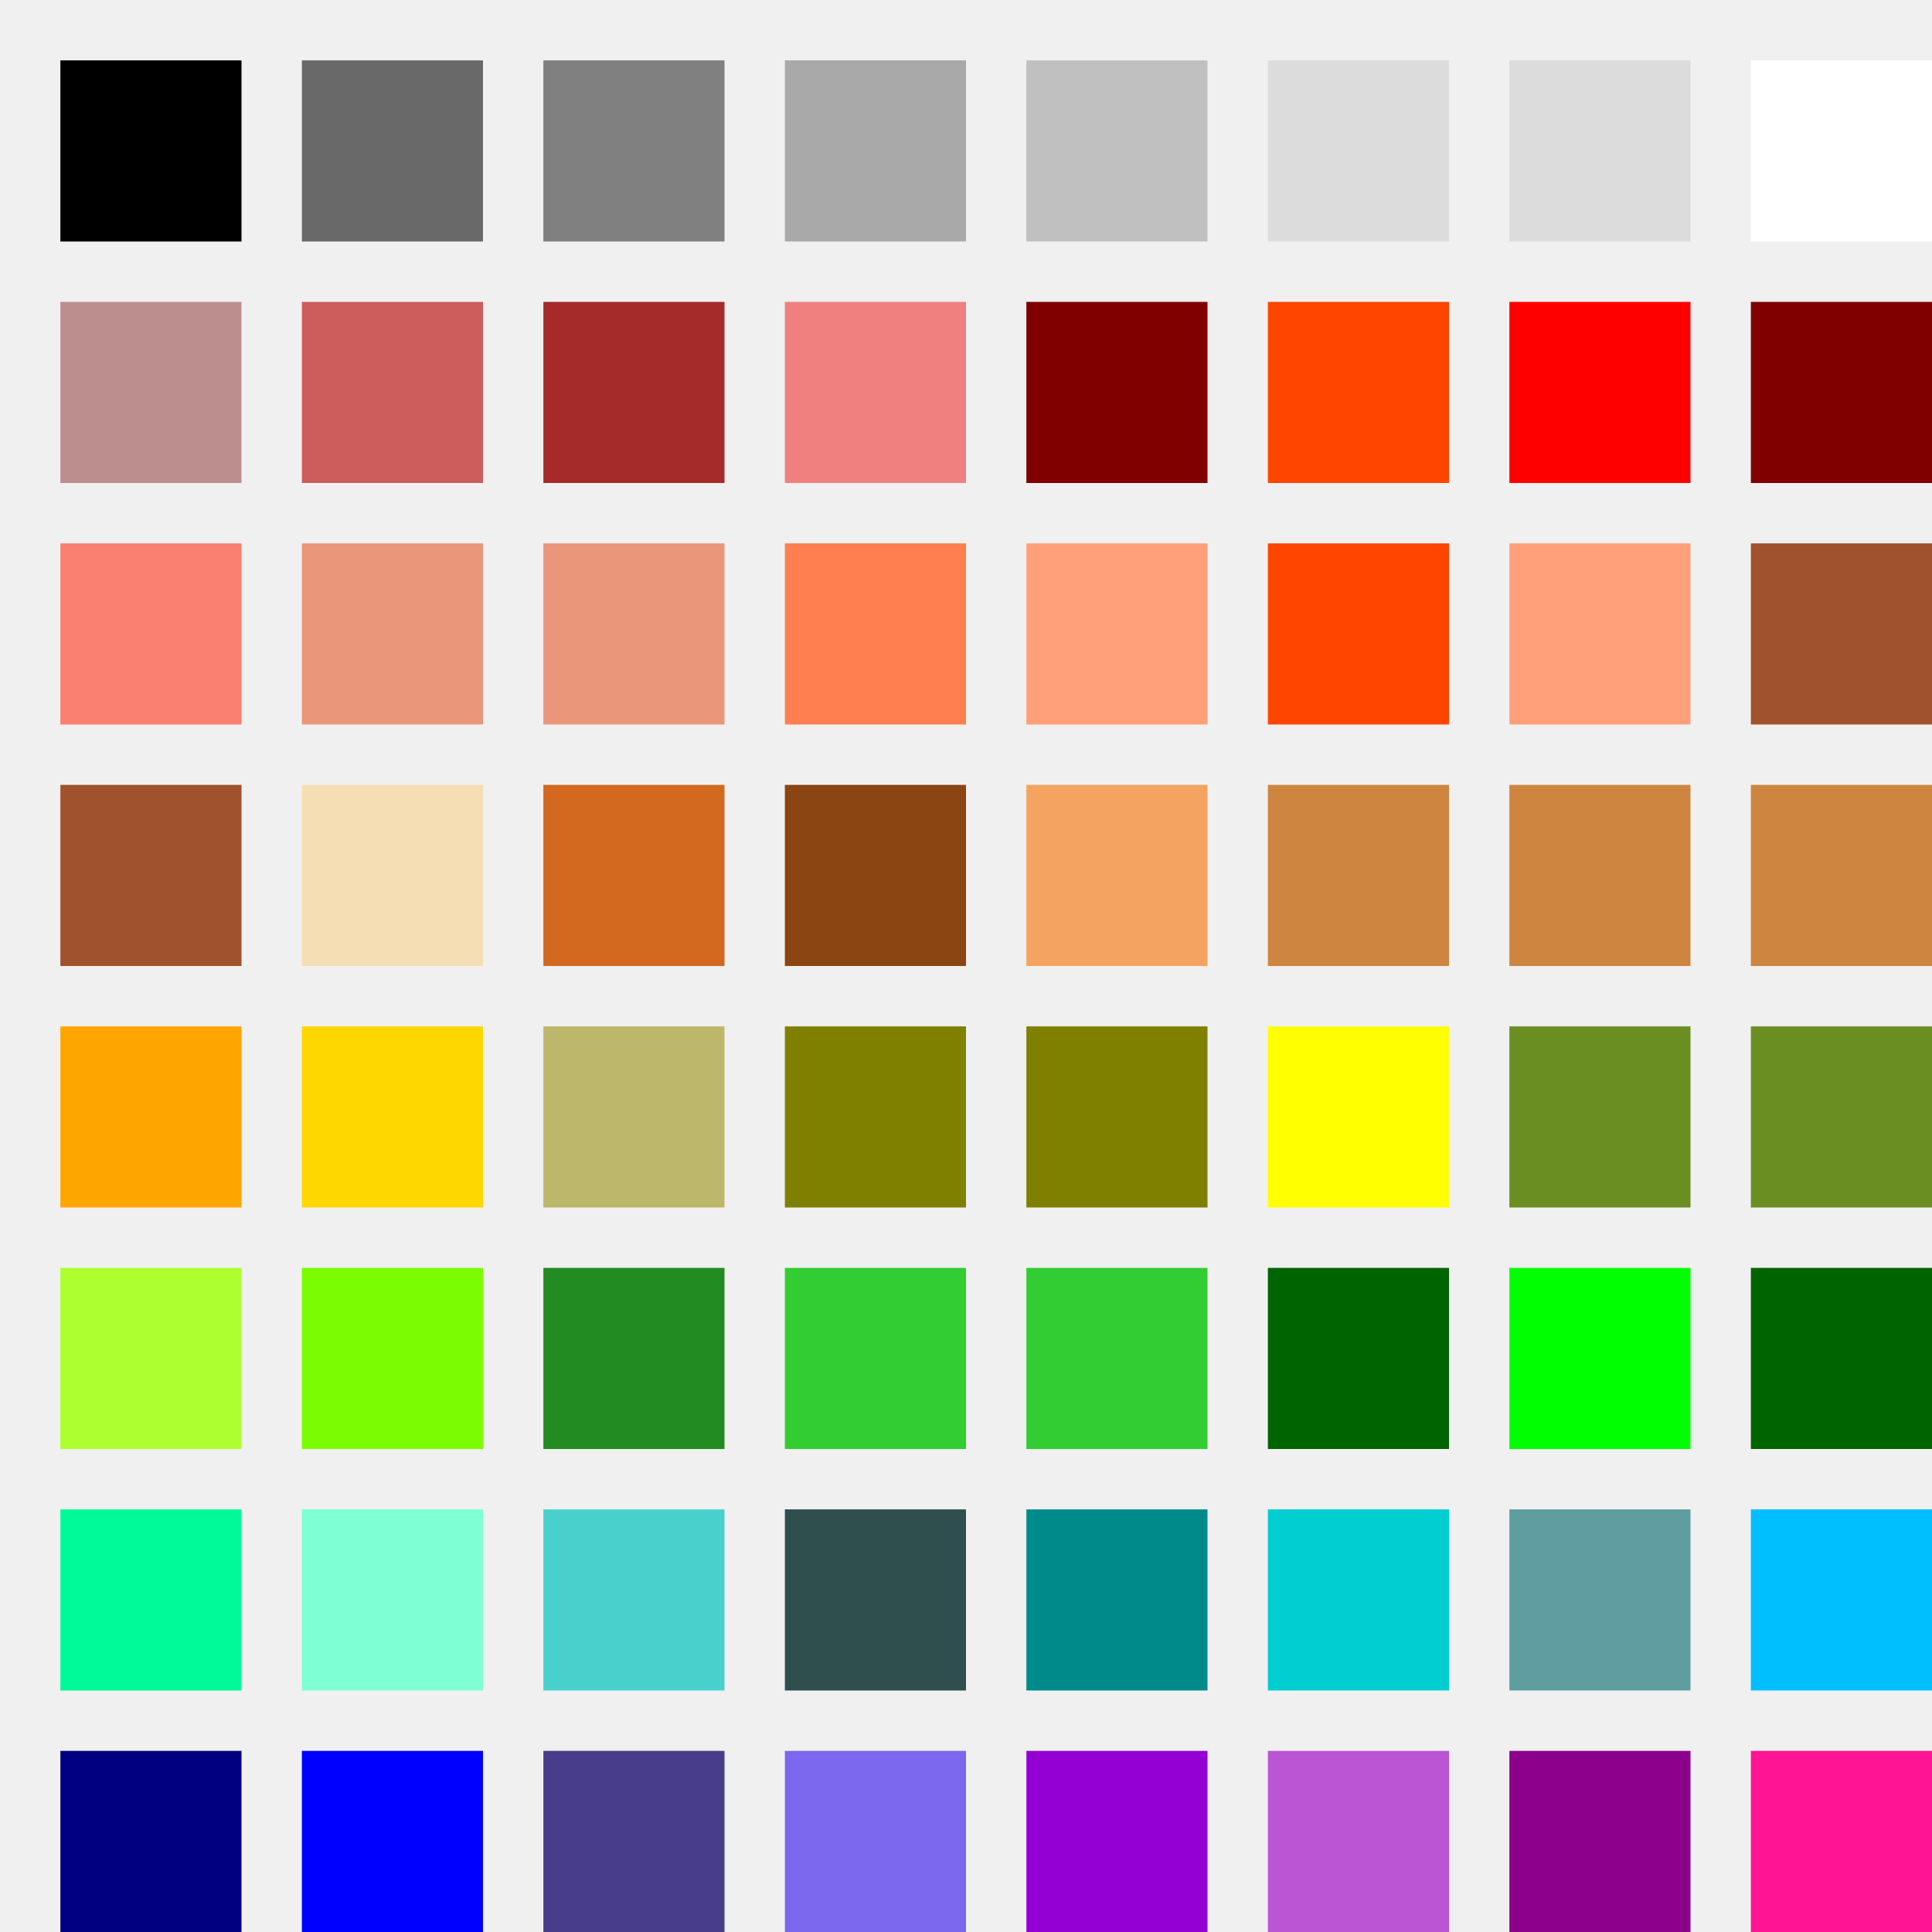
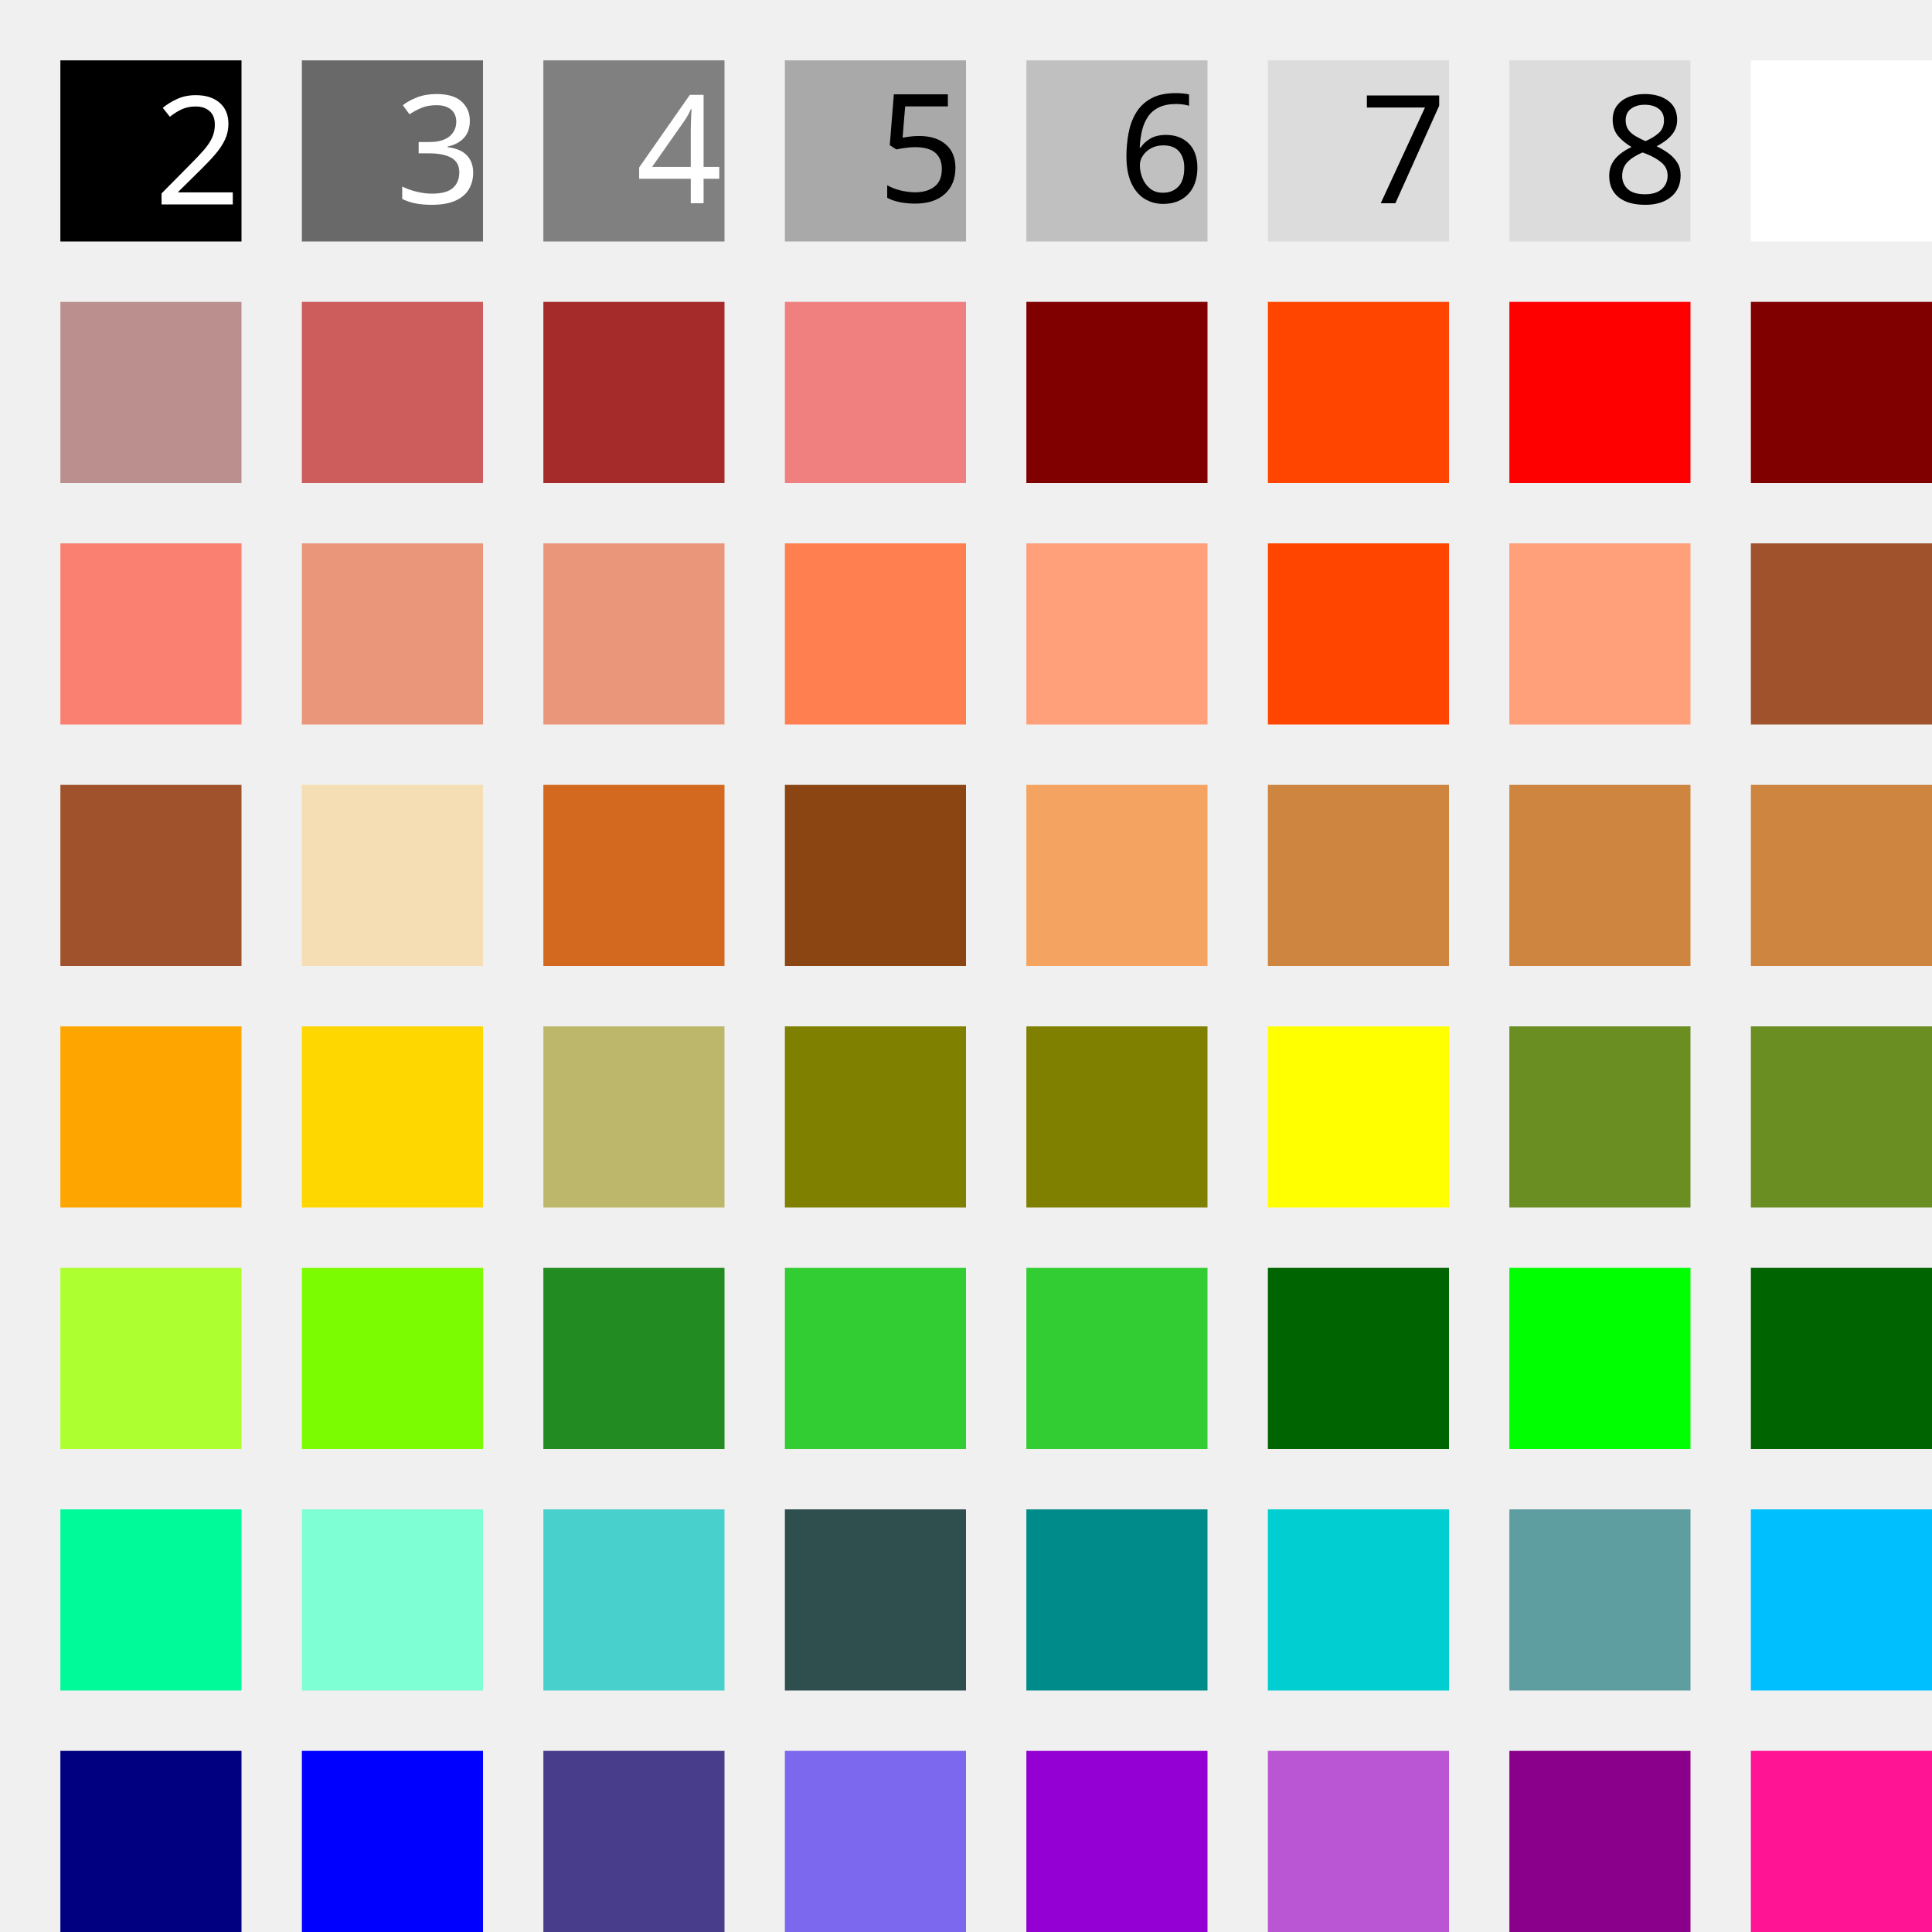
<svg xmlns="http://www.w3.org/2000/svg" width="1024" height="1024" viewBox="0 0 1024 1024" id="svg2" version="1.1">
  <defs id="defs4" />
  <g id="layer1" transform="translate(0,-28.36216)">
    <rect style="opacity:1;fill:#000000;fill-opacity:1;stroke:none;stroke-width:2;stroke-linecap:round;stroke-linejoin:miter;stroke-miterlimit:4;stroke-dasharray:none;stroke-dashoffset:0;stroke-opacity:1" id="rect4142" width="96" height="96" x="32" y="60.362" />
    <rect style="opacity:1;fill:#696969;fill-opacity:1;stroke:none;stroke-width:2;stroke-linecap:round;stroke-linejoin:miter;stroke-miterlimit:4;stroke-dasharray:none;stroke-dashoffset:0;stroke-opacity:1" id="rect4142-3" width="96" height="96" x="160" y="60.362" />
    <rect style="opacity:1;fill:#808080;fill-opacity:1;stroke:none;stroke-width:2;stroke-linecap:round;stroke-linejoin:miter;stroke-miterlimit:4;stroke-dasharray:none;stroke-dashoffset:0;stroke-opacity:1" id="rect4142-3-4" width="96" height="96" x="288" y="60.362" />
    <rect style="opacity:1;fill:#a9a9a9;fill-opacity:1;stroke:none;stroke-width:2;stroke-linecap:round;stroke-linejoin:miter;stroke-miterlimit:4;stroke-dasharray:none;stroke-dashoffset:0;stroke-opacity:1" id="rect4142-3-4-8" width="96" height="96" x="416" y="60.362" />
    <rect style="opacity:1;fill:#c0c0c0;fill-opacity:1;stroke:none;stroke-width:2;stroke-linecap:round;stroke-linejoin:miter;stroke-miterlimit:4;stroke-dasharray:none;stroke-dashoffset:0;stroke-opacity:1" id="rect4142-3-4-8-8" width="96" height="96" x="544" y="60.362" />
    <rect style="opacity:1;fill:#dcdcdc;fill-opacity:1;stroke:none;stroke-width:2;stroke-linecap:round;stroke-linejoin:miter;stroke-miterlimit:4;stroke-dasharray:none;stroke-dashoffset:0;stroke-opacity:1" id="rect4142-3-4-8-8-0" width="96" height="96" x="672" y="60.362" />
    <rect style="opacity:1;fill:#dcdcdc;fill-opacity:1;stroke:none;stroke-width:2;stroke-linecap:round;stroke-linejoin:miter;stroke-miterlimit:4;stroke-dasharray:none;stroke-dashoffset:0;stroke-opacity:1" id="rect4142-3-4-8-8-0-0" width="96" height="96" x="800" y="60.362" />
    <rect style="opacity:1;fill:#ffffff;fill-opacity:1;stroke:none;stroke-width:2;stroke-linecap:round;stroke-linejoin:miter;stroke-miterlimit:4;stroke-dasharray:none;stroke-dashoffset:0;stroke-opacity:1" id="rect4142-3-4-8-8-0-0-0" width="96" height="96" x="928" y="60.362" />
    <rect style="opacity:1;fill:#bc8f8f;fill-opacity:1;stroke:none;stroke-width:2;stroke-linecap:round;stroke-linejoin:miter;stroke-miterlimit:4;stroke-dasharray:none;stroke-dashoffset:0;stroke-opacity:1" id="rect4142-2" width="96" height="96" x="32" y="188.362" />
    <rect style="opacity:1;fill:#808000;fill-opacity:1;stroke:none;stroke-width:2;stroke-linecap:round;stroke-linejoin:miter;stroke-miterlimit:4;stroke-dasharray:none;stroke-dashoffset:0;stroke-opacity:1" id="rect4142-3-7" width="96" height="96" x="416" y="572.362" />
    <rect style="opacity:1;fill:#d2691e;fill-opacity:1;stroke:none;stroke-width:2;stroke-linecap:round;stroke-linejoin:miter;stroke-miterlimit:4;stroke-dasharray:none;stroke-dashoffset:0;stroke-opacity:1" id="rect4142-3-4-4" width="96" height="96" x="288" y="444.362" />
    <rect style="opacity:1;fill:#f08080;fill-opacity:1;stroke:none;stroke-width:2;stroke-linecap:round;stroke-linejoin:miter;stroke-miterlimit:4;stroke-dasharray:none;stroke-dashoffset:0;stroke-opacity:1" id="rect4142-3-4-8-2" width="96" height="96" x="416" y="188.362" />
    <rect style="opacity:1;fill:#800000;fill-opacity:1;stroke:none;stroke-width:2;stroke-linecap:round;stroke-linejoin:miter;stroke-miterlimit:4;stroke-dasharray:none;stroke-dashoffset:0;stroke-opacity:1" id="rect4142-3-4-8-8-4" width="96" height="96" x="544" y="188.362" />
    <rect style="opacity:1;fill:#ff4500;fill-opacity:1;stroke:none;stroke-width:2;stroke-linecap:round;stroke-linejoin:miter;stroke-miterlimit:4;stroke-dasharray:none;stroke-dashoffset:0;stroke-opacity:1" id="rect4142-3-4-8-8-0-9" width="96" height="96" x="672" y="188.362" />
    <rect style="opacity:1;fill:#ff0000;fill-opacity:1;stroke:none;stroke-width:2;stroke-linecap:round;stroke-linejoin:miter;stroke-miterlimit:4;stroke-dasharray:none;stroke-dashoffset:0;stroke-opacity:1" id="rect4142-3-4-8-8-0-0-09" width="96" height="96" x="800" y="188.362" />
    <rect style="opacity:1;fill:#800000;fill-opacity:1;stroke:none;stroke-width:2;stroke-linecap:round;stroke-linejoin:miter;stroke-miterlimit:4;stroke-dasharray:none;stroke-dashoffset:0;stroke-opacity:1" id="rect4142-3-4-8-8-0-0-0-9" width="96" height="96" x="928" y="188.362" />
    <rect style="opacity:1;fill:#fa8072;fill-opacity:1;stroke:none;stroke-width:2;stroke-linecap:round;stroke-linejoin:miter;stroke-miterlimit:4;stroke-dasharray:none;stroke-dashoffset:0;stroke-opacity:1" id="rect4142-28" width="96" height="96" x="32" y="316.362" />
    <rect style="opacity:1;fill:#cd5c5c;fill-opacity:1;stroke:none;stroke-width:2;stroke-linecap:round;stroke-linejoin:miter;stroke-miterlimit:4;stroke-dasharray:none;stroke-dashoffset:0;stroke-opacity:1" id="rect4142-3-5" width="96" height="96" x="160" y="188.362" />
    <rect style="opacity:1;fill:#e9967a;fill-opacity:1;stroke:none;stroke-width:2;stroke-linecap:round;stroke-linejoin:miter;stroke-miterlimit:4;stroke-dasharray:none;stroke-dashoffset:0;stroke-opacity:1" id="rect4142-3-4-3" width="96" height="96" x="288" y="316.362" />
    <rect style="opacity:1;fill:#ff7f50;fill-opacity:1;stroke:none;stroke-width:2;stroke-linecap:round;stroke-linejoin:miter;stroke-miterlimit:4;stroke-dasharray:none;stroke-dashoffset:0;stroke-opacity:1" id="rect4142-3-4-8-81" width="96" height="96" x="416" y="316.362" />
    <rect style="opacity:1;fill:#7b68ee;fill-opacity:1;stroke:none;stroke-width:2;stroke-linecap:round;stroke-linejoin:miter;stroke-miterlimit:4;stroke-dasharray:none;stroke-dashoffset:0;stroke-opacity:1" id="rect4142-3-4-8-8-8" width="96" height="96" x="416" y="956.362" />
    <rect style="opacity:1;fill:#ffa07a;fill-opacity:1;stroke:none;stroke-width:2;stroke-linecap:round;stroke-linejoin:miter;stroke-miterlimit:4;stroke-dasharray:none;stroke-dashoffset:0;stroke-opacity:1" id="rect4142-3-4-8-8-0-7" width="96" height="96" x="544" y="316.362" />
    <rect style="opacity:1;fill:#ffa07a;fill-opacity:1;stroke:none;stroke-width:2;stroke-linecap:round;stroke-linejoin:miter;stroke-miterlimit:4;stroke-dasharray:none;stroke-dashoffset:0;stroke-opacity:1" id="rect4142-3-4-8-8-0-0-6" width="96" height="96" x="800" y="316.362" />
    <rect style="opacity:1;fill:#a0522d;fill-opacity:1;stroke:none;stroke-width:2;stroke-linecap:round;stroke-linejoin:miter;stroke-miterlimit:4;stroke-dasharray:none;stroke-dashoffset:0;stroke-opacity:1" id="rect4142-3-4-8-8-0-0-0-2" width="96" height="96" x="928" y="316.362" />
    <rect style="opacity:1;fill:#a0522d;fill-opacity:1;stroke:none;stroke-width:2;stroke-linecap:round;stroke-linejoin:miter;stroke-miterlimit:4;stroke-dasharray:none;stroke-dashoffset:0;stroke-opacity:1" id="rect4142-2-1" width="96" height="96" x="32" y="444.362" />
    <rect style="opacity:1;fill:#f5deb3;fill-opacity:1;stroke:none;stroke-width:2;stroke-linecap:round;stroke-linejoin:miter;stroke-miterlimit:4;stroke-dasharray:none;stroke-dashoffset:0;stroke-opacity:1" id="rect4142-3-7-5" width="96" height="96" x="160" y="444.362" />
    <rect style="opacity:1;fill:#a52a2a;fill-opacity:1;stroke:none;stroke-width:2;stroke-linecap:round;stroke-linejoin:miter;stroke-miterlimit:4;stroke-dasharray:none;stroke-dashoffset:0;stroke-opacity:1" id="rect4142-3-4-4-3" width="96" height="96" x="288" y="188.362" />
    <rect style="opacity:1;fill:#8b4513;fill-opacity:1;stroke:none;stroke-width:2;stroke-linecap:round;stroke-linejoin:miter;stroke-miterlimit:4;stroke-dasharray:none;stroke-dashoffset:0;stroke-opacity:1" id="rect4142-3-4-8-2-4" width="96" height="96" x="416" y="444.362" />
    <rect style="opacity:1;fill:#f4a460;fill-opacity:1;stroke:none;stroke-width:2;stroke-linecap:round;stroke-linejoin:miter;stroke-miterlimit:4;stroke-dasharray:none;stroke-dashoffset:0;stroke-opacity:1" id="rect4142-3-4-8-8-4-8" width="96" height="96" x="544" y="444.362" />
    <rect style="opacity:1;fill:#cd853f;fill-opacity:1;stroke:none;stroke-width:2;stroke-linecap:round;stroke-linejoin:miter;stroke-miterlimit:4;stroke-dasharray:none;stroke-dashoffset:0;stroke-opacity:1" id="rect4142-3-4-8-8-0-9-8" width="96" height="96" x="672" y="444.362" />
    <rect style="opacity:1;fill:#cd853f;fill-opacity:1;stroke:none;stroke-width:2;stroke-linecap:round;stroke-linejoin:miter;stroke-miterlimit:4;stroke-dasharray:none;stroke-dashoffset:0;stroke-opacity:1" id="rect4142-3-4-8-8-0-0-09-8" width="96" height="96" x="800" y="444.362" />
    <rect style="opacity:1;fill:#cd853f;fill-opacity:1;stroke:none;stroke-width:2;stroke-linecap:round;stroke-linejoin:miter;stroke-miterlimit:4;stroke-dasharray:none;stroke-dashoffset:0;stroke-opacity:1" id="rect4142-3-4-8-8-0-0-0-9-6" width="96" height="96" x="928" y="444.362" />
    <rect style="opacity:1;fill:#ffa500;fill-opacity:1;stroke:none;stroke-width:2;stroke-linecap:round;stroke-linejoin:miter;stroke-miterlimit:4;stroke-dasharray:none;stroke-dashoffset:0;stroke-opacity:1" id="rect4142-9" width="96" height="96" x="32" y="572.362" />
    <rect style="opacity:1;fill:#ffd700;fill-opacity:1;stroke:none;stroke-width:2;stroke-linecap:round;stroke-linejoin:miter;stroke-miterlimit:4;stroke-dasharray:none;stroke-dashoffset:0;stroke-opacity:1" id="rect4142-3-0" width="96" height="96" x="160" y="572.362" />
    <rect style="opacity:1;fill:#bdb76b;fill-opacity:1;stroke:none;stroke-width:2;stroke-linecap:round;stroke-linejoin:miter;stroke-miterlimit:4;stroke-dasharray:none;stroke-dashoffset:0;stroke-opacity:1" id="rect4142-3-4-9" width="96" height="96" x="288" y="572.362" />
    <rect style="opacity:1;fill:#e9967a;fill-opacity:1;stroke:none;stroke-width:2;stroke-linecap:round;stroke-linejoin:miter;stroke-miterlimit:4;stroke-dasharray:none;stroke-dashoffset:0;stroke-opacity:1" id="rect4142-3-4-8-9" width="96" height="96" x="160" y="316.362" />
    <rect style="opacity:1;fill:#808000;fill-opacity:1;stroke:none;stroke-width:2;stroke-linecap:round;stroke-linejoin:miter;stroke-miterlimit:4;stroke-dasharray:none;stroke-dashoffset:0;stroke-opacity:1" id="rect4142-3-4-8-8-5" width="96" height="96" x="544" y="572.362" />
    <rect style="opacity:1;fill:#ffff00;fill-opacity:1;stroke:none;stroke-width:2;stroke-linecap:round;stroke-linejoin:miter;stroke-miterlimit:4;stroke-dasharray:none;stroke-dashoffset:0;stroke-opacity:1" id="rect4142-3-4-8-8-0-8" width="96" height="96" x="672" y="572.362" />
    <rect style="opacity:1;fill:#6b8e23;fill-opacity:1;stroke:none;stroke-width:2;stroke-linecap:round;stroke-linejoin:miter;stroke-miterlimit:4;stroke-dasharray:none;stroke-dashoffset:0;stroke-opacity:1" id="rect4142-3-4-8-8-0-0-3" width="96" height="96" x="800" y="572.362" />
    <rect style="opacity:1;fill:#6b8e23;fill-opacity:1;stroke:none;stroke-width:2;stroke-linecap:round;stroke-linejoin:miter;stroke-miterlimit:4;stroke-dasharray:none;stroke-dashoffset:0;stroke-opacity:1" id="rect4142-3-4-8-8-0-0-0-7" width="96" height="96" x="928" y="572.362" />
    <rect style="opacity:1;fill:#adff2f;fill-opacity:1;stroke:none;stroke-width:2;stroke-linecap:round;stroke-linejoin:miter;stroke-miterlimit:4;stroke-dasharray:none;stroke-dashoffset:0;stroke-opacity:1" id="rect4142-2-2" width="96" height="96" x="32" y="700.362" />
    <rect style="opacity:1;fill:#7cfc00;fill-opacity:1;stroke:none;stroke-width:2;stroke-linecap:round;stroke-linejoin:miter;stroke-miterlimit:4;stroke-dasharray:none;stroke-dashoffset:0;stroke-opacity:1" id="rect4142-3-7-59" width="96" height="96" x="160" y="700.362" />
    <rect style="opacity:1;fill:#228b22;fill-opacity:1;stroke:none;stroke-width:2;stroke-linecap:round;stroke-linejoin:miter;stroke-miterlimit:4;stroke-dasharray:none;stroke-dashoffset:0;stroke-opacity:1" id="rect4142-3-4-4-36" width="96" height="96" x="288" y="700.362" />
    <rect style="opacity:1;fill:#ff4500;fill-opacity:1;stroke:none;stroke-width:2;stroke-linecap:round;stroke-linejoin:miter;stroke-miterlimit:4;stroke-dasharray:none;stroke-dashoffset:0;stroke-opacity:1" id="rect4142-3-4-8-2-1" width="96" height="96" x="672" y="316.362" />
    <rect style="opacity:1;fill:#32cd32;fill-opacity:1;stroke:none;stroke-width:2;stroke-linecap:round;stroke-linejoin:miter;stroke-miterlimit:4;stroke-dasharray:none;stroke-dashoffset:0;stroke-opacity:1" id="rect4142-3-4-8-8-4-1" width="96" height="96" x="544" y="700.362" />
    <rect style="opacity:1;fill:#006400;fill-opacity:1;stroke:none;stroke-width:2;stroke-linecap:round;stroke-linejoin:miter;stroke-miterlimit:4;stroke-dasharray:none;stroke-dashoffset:0;stroke-opacity:1" id="rect4142-3-4-8-8-0-9-1" width="96" height="96" x="672" y="700.362" />
    <rect style="opacity:1;fill:#00ff00;fill-opacity:1;stroke:none;stroke-width:2;stroke-linecap:round;stroke-linejoin:miter;stroke-miterlimit:4;stroke-dasharray:none;stroke-dashoffset:0;stroke-opacity:1" id="rect4142-3-4-8-8-0-0-09-6" width="96" height="96" x="800" y="700.362" />
    <rect style="opacity:1;fill:#006400;fill-opacity:1;stroke:none;stroke-width:2;stroke-linecap:round;stroke-linejoin:miter;stroke-miterlimit:4;stroke-dasharray:none;stroke-dashoffset:0;stroke-opacity:1" id="rect4142-3-4-8-8-0-0-0-9-1" width="96" height="96" x="928" y="700.362" />
    <rect style="opacity:1;fill:#00fa9a;fill-opacity:1;stroke:none;stroke-width:2;stroke-linecap:round;stroke-linejoin:miter;stroke-miterlimit:4;stroke-dasharray:none;stroke-dashoffset:0;stroke-opacity:1" id="rect4142-28-2" width="96" height="96" x="32" y="828.362" />
    <rect style="opacity:1;fill:#7fffd4;fill-opacity:1;stroke:none;stroke-width:2;stroke-linecap:round;stroke-linejoin:miter;stroke-miterlimit:4;stroke-dasharray:none;stroke-dashoffset:0;stroke-opacity:1" id="rect4142-3-5-5" width="96" height="96" x="160" y="828.362" />
    <rect style="opacity:1;fill:#48d1cc;fill-opacity:1;stroke:none;stroke-width:2;stroke-linecap:round;stroke-linejoin:miter;stroke-miterlimit:4;stroke-dasharray:none;stroke-dashoffset:0;stroke-opacity:1" id="rect4142-3-4-3-0" width="96" height="96" x="288" y="828.362" />
    <rect style="opacity:1;fill:#2f4f4f;fill-opacity:1;stroke:none;stroke-width:2;stroke-linecap:round;stroke-linejoin:miter;stroke-miterlimit:4;stroke-dasharray:none;stroke-dashoffset:0;stroke-opacity:1" id="rect4142-3-4-8-81-0" width="96" height="96" x="416" y="828.362" />
    <rect style="opacity:1;fill:#008b8b;fill-opacity:1;stroke:none;stroke-width:2;stroke-linecap:round;stroke-linejoin:miter;stroke-miterlimit:4;stroke-dasharray:none;stroke-dashoffset:0;stroke-opacity:1" id="rect4142-3-4-8-8-8-9" width="96" height="96" x="544" y="828.362" />
    <rect style="opacity:1;fill:#00ced1;fill-opacity:1;stroke:none;stroke-width:2;stroke-linecap:round;stroke-linejoin:miter;stroke-miterlimit:4;stroke-dasharray:none;stroke-dashoffset:0;stroke-opacity:1" id="rect4142-3-4-8-8-0-7-2" width="96" height="96" x="672" y="828.362" />
    <rect style="opacity:1;fill:#5f9ea0;fill-opacity:1;stroke:none;stroke-width:2;stroke-linecap:round;stroke-linejoin:miter;stroke-miterlimit:4;stroke-dasharray:none;stroke-dashoffset:0;stroke-opacity:1" id="rect4142-3-4-8-8-0-0-6-6" width="96" height="96" x="800" y="828.362" />
    <rect style="opacity:1;fill:#00bfff;fill-opacity:1;stroke:none;stroke-width:2;stroke-linecap:round;stroke-linejoin:miter;stroke-miterlimit:4;stroke-dasharray:none;stroke-dashoffset:0;stroke-opacity:1" id="rect4142-3-4-8-8-0-0-0-2-5" width="96" height="96" x="928" y="828.362" />
    <rect style="opacity:1;fill:#000080;fill-opacity:1;stroke:none;stroke-width:2;stroke-linecap:round;stroke-linejoin:miter;stroke-miterlimit:4;stroke-dasharray:none;stroke-dashoffset:0;stroke-opacity:1" id="rect4142-2-1-6" width="96" height="96" x="32" y="956.362" />
    <rect style="opacity:1;fill:#0000ff;fill-opacity:1;stroke:none;stroke-width:2;stroke-linecap:round;stroke-linejoin:miter;stroke-miterlimit:4;stroke-dasharray:none;stroke-dashoffset:0;stroke-opacity:1" id="rect4142-3-7-5-4" width="96" height="96" x="160" y="956.362" />
    <rect style="opacity:1;fill:#483d8b;fill-opacity:1;stroke:none;stroke-width:2;stroke-linecap:round;stroke-linejoin:miter;stroke-miterlimit:4;stroke-dasharray:none;stroke-dashoffset:0;stroke-opacity:1" id="rect4142-3-4-4-3-3" width="96" height="96" x="288" y="956.362" />
    <rect style="opacity:1;fill:#32cd32;fill-opacity:1;stroke:none;stroke-width:2;stroke-linecap:round;stroke-linejoin:miter;stroke-miterlimit:4;stroke-dasharray:none;stroke-dashoffset:0;stroke-opacity:1" id="rect4142-3-4-8-2-4-6" width="96" height="96" x="416" y="700.362" />
    <rect style="opacity:1;fill:#9400d3;fill-opacity:1;stroke:none;stroke-width:2;stroke-linecap:round;stroke-linejoin:miter;stroke-miterlimit:4;stroke-dasharray:none;stroke-dashoffset:0;stroke-opacity:1" id="rect4142-3-4-8-8-4-8-2" width="96" height="96" x="544" y="956.362" />
    <rect style="opacity:1;fill:#ba55d3;fill-opacity:1;stroke:none;stroke-width:2;stroke-linecap:round;stroke-linejoin:miter;stroke-miterlimit:4;stroke-dasharray:none;stroke-dashoffset:0;stroke-opacity:1" id="rect4142-3-4-8-8-0-9-8-4" width="96" height="96" x="672" y="956.362" />
    <rect style="opacity:1;fill:#8b008b;fill-opacity:1;stroke:none;stroke-width:2;stroke-linecap:round;stroke-linejoin:miter;stroke-miterlimit:4;stroke-dasharray:none;stroke-dashoffset:0;stroke-opacity:1" id="rect4142-3-4-8-8-0-0-09-8-9" width="96" height="96" x="800" y="956.362" />
    <rect style="opacity:1;fill:#ff1493;fill-opacity:1;stroke:none;stroke-width:2;stroke-linecap:round;stroke-linejoin:miter;stroke-miterlimit:4;stroke-dasharray:none;stroke-dashoffset:0;stroke-opacity:1" id="rect4142-3-4-8-8-0-0-0-9-6-3" width="96" height="96" x="928" y="956.362" />
+     <text xml:space="preserve" style="font-style:normal;font-variant:normal;font-weight:500;font-stretch:normal;font-size:80px;line-height:130%;font-family:Ubuntu;-inkscape-font-specification:'Ubuntu Medium';text-align:end;letter-spacing:0px;word-spacing:0px;writing-mode:lr-tb;text-anchor:end;fill:#ffffff;fill-opacity:1;stroke:none;stroke-width:1px;stroke-linecap:butt;stroke-linejoin:miter;stroke-opacity:1" x="106.069" y="136.082" id="text4453">
+       <tspan id="tspan4455" x="106.069" y="136.082">1</tspan>
+     </text>
+     <text xml:space="preserve" style="font-style:normal;font-variant:normal;font-weight:500;font-stretch:normal;font-size:80px;line-height:130%;font-family:Ubuntu;-inkscape-font-specification:'Ubuntu Medium';text-align:end;letter-spacing:0px;word-spacing:0px;writing-mode:lr-tb;text-anchor:end;fill:#ffffff;fill-opacity:1;stroke:none;stroke-width:1px;stroke-linecap:butt;stroke-linejoin:miter;stroke-opacity:1" x="231.549" y="136.722" id="text4453-4">
+       <tspan id="tspan4455-6" x="231.549" y="136.722">2</tspan>
+     </text>
+     <text xml:space="preserve" style="font-style:normal;font-variant:normal;font-weight:500;font-stretch:normal;font-size:80px;line-height:130%;font-family:Ubuntu;-inkscape-font-specification:'Ubuntu Medium';text-align:end;letter-spacing:0px;word-spacing:0px;writing-mode:lr-tb;text-anchor:end;fill:#ffffff;fill-opacity:1;stroke:none;stroke-width:1px;stroke-linecap:butt;stroke-linejoin:miter;stroke-opacity:1" x="359.349" y="136.122" id="text4453-4-2">
+       <tspan id="tspan4455-6-9" x="359.349" y="136.122">3</tspan>
+     </text>
+     <text xml:space="preserve" style="font-style:normal;font-variant:normal;font-weight:500;font-stretch:normal;font-size:80px;line-height:130%;font-family:Ubuntu;-inkscape-font-specification:'Ubuntu Medium';text-align:end;letter-spacing:0px;word-spacing:0px;writing-mode:lr-tb;text-anchor:end;fill:#ffffff;fill-opacity:1;stroke:none;stroke-width:1px;stroke-linecap:butt;stroke-linejoin:miter;stroke-opacity:1" x="486.829" y="136.082" id="text4453-4-2-5">
+       <tspan id="tspan4455-6-9-4" x="486.829" y="136.082">4</tspan>
+     </text>
+     <text xml:space="preserve" style="font-style:normal;font-variant:normal;font-weight:500;font-stretch:normal;font-size:80px;line-height:130%;font-family:Ubuntu;-inkscape-font-specification:'Ubuntu Medium';text-align:end;letter-spacing:0px;word-spacing:0px;writing-mode:lr-tb;text-anchor:end;fill:#000000;fill-opacity:1;stroke:none;stroke-width:1px;stroke-linecap:butt;stroke-linejoin:miter;stroke-opacity:1" x="614.949" y="135.482" id="text4453-4-2-5-4">
+       <tspan id="tspan4455-6-9-4-5" x="614.949" y="135.482">5</tspan>
+     </text>
+     <text xml:space="preserve" style="font-style:normal;font-variant:normal;font-weight:500;font-stretch:normal;font-size:80px;line-height:130%;font-family:Ubuntu;-inkscape-font-specification:'Ubuntu Medium';text-align:end;letter-spacing:0px;word-spacing:0px;writing-mode:lr-tb;text-anchor:end;fill:#000000;fill-opacity:1;stroke:none;stroke-width:1px;stroke-linecap:butt;stroke-linejoin:miter;stroke-opacity:1" x="742.389" y="135.642" id="text4453-4-2-5-4-0">
+       <tspan id="tspan4455-6-9-4-5-3" x="742.389" y="135.642">6</tspan>
+     </text>
+     <text xml:space="preserve" style="font-style:normal;font-variant:normal;font-weight:500;font-stretch:normal;font-size:80px;line-height:130%;font-family:Ubuntu;-inkscape-font-specification:'Ubuntu Medium';text-align:end;letter-spacing:0px;word-spacing:0px;writing-mode:lr-tb;text-anchor:end;fill:#000000;fill-opacity:1;stroke:none;stroke-width:1px;stroke-linecap:butt;stroke-linejoin:miter;stroke-opacity:1" x="870.709" y="136.082" id="text4453-4-2-5-4-0-8">
+       <tspan id="tspan4455-6-9-4-5-3-1" x="870.709" y="136.082">7</tspan>
+     </text>
+     <text xml:space="preserve" style="font-style:normal;font-variant:normal;font-weight:500;font-stretch:normal;font-size:80px;line-height:130%;font-family:Ubuntu;-inkscape-font-specification:'Ubuntu Medium';text-align:end;letter-spacing:0px;word-spacing:0px;writing-mode:lr-tb;text-anchor:end;fill:#000000;fill-opacity:1;stroke:none;stroke-width:1px;stroke-linecap:butt;stroke-linejoin:miter;stroke-opacity:1" x="998.749" y="136.122" id="text4453-4-2-5-4-0-8-4">
+       <tspan id="tspan4455-6-9-4-5-3-1-5" x="998.749" y="136.122">8</tspan>
+     </text>
  </g>
</svg>
